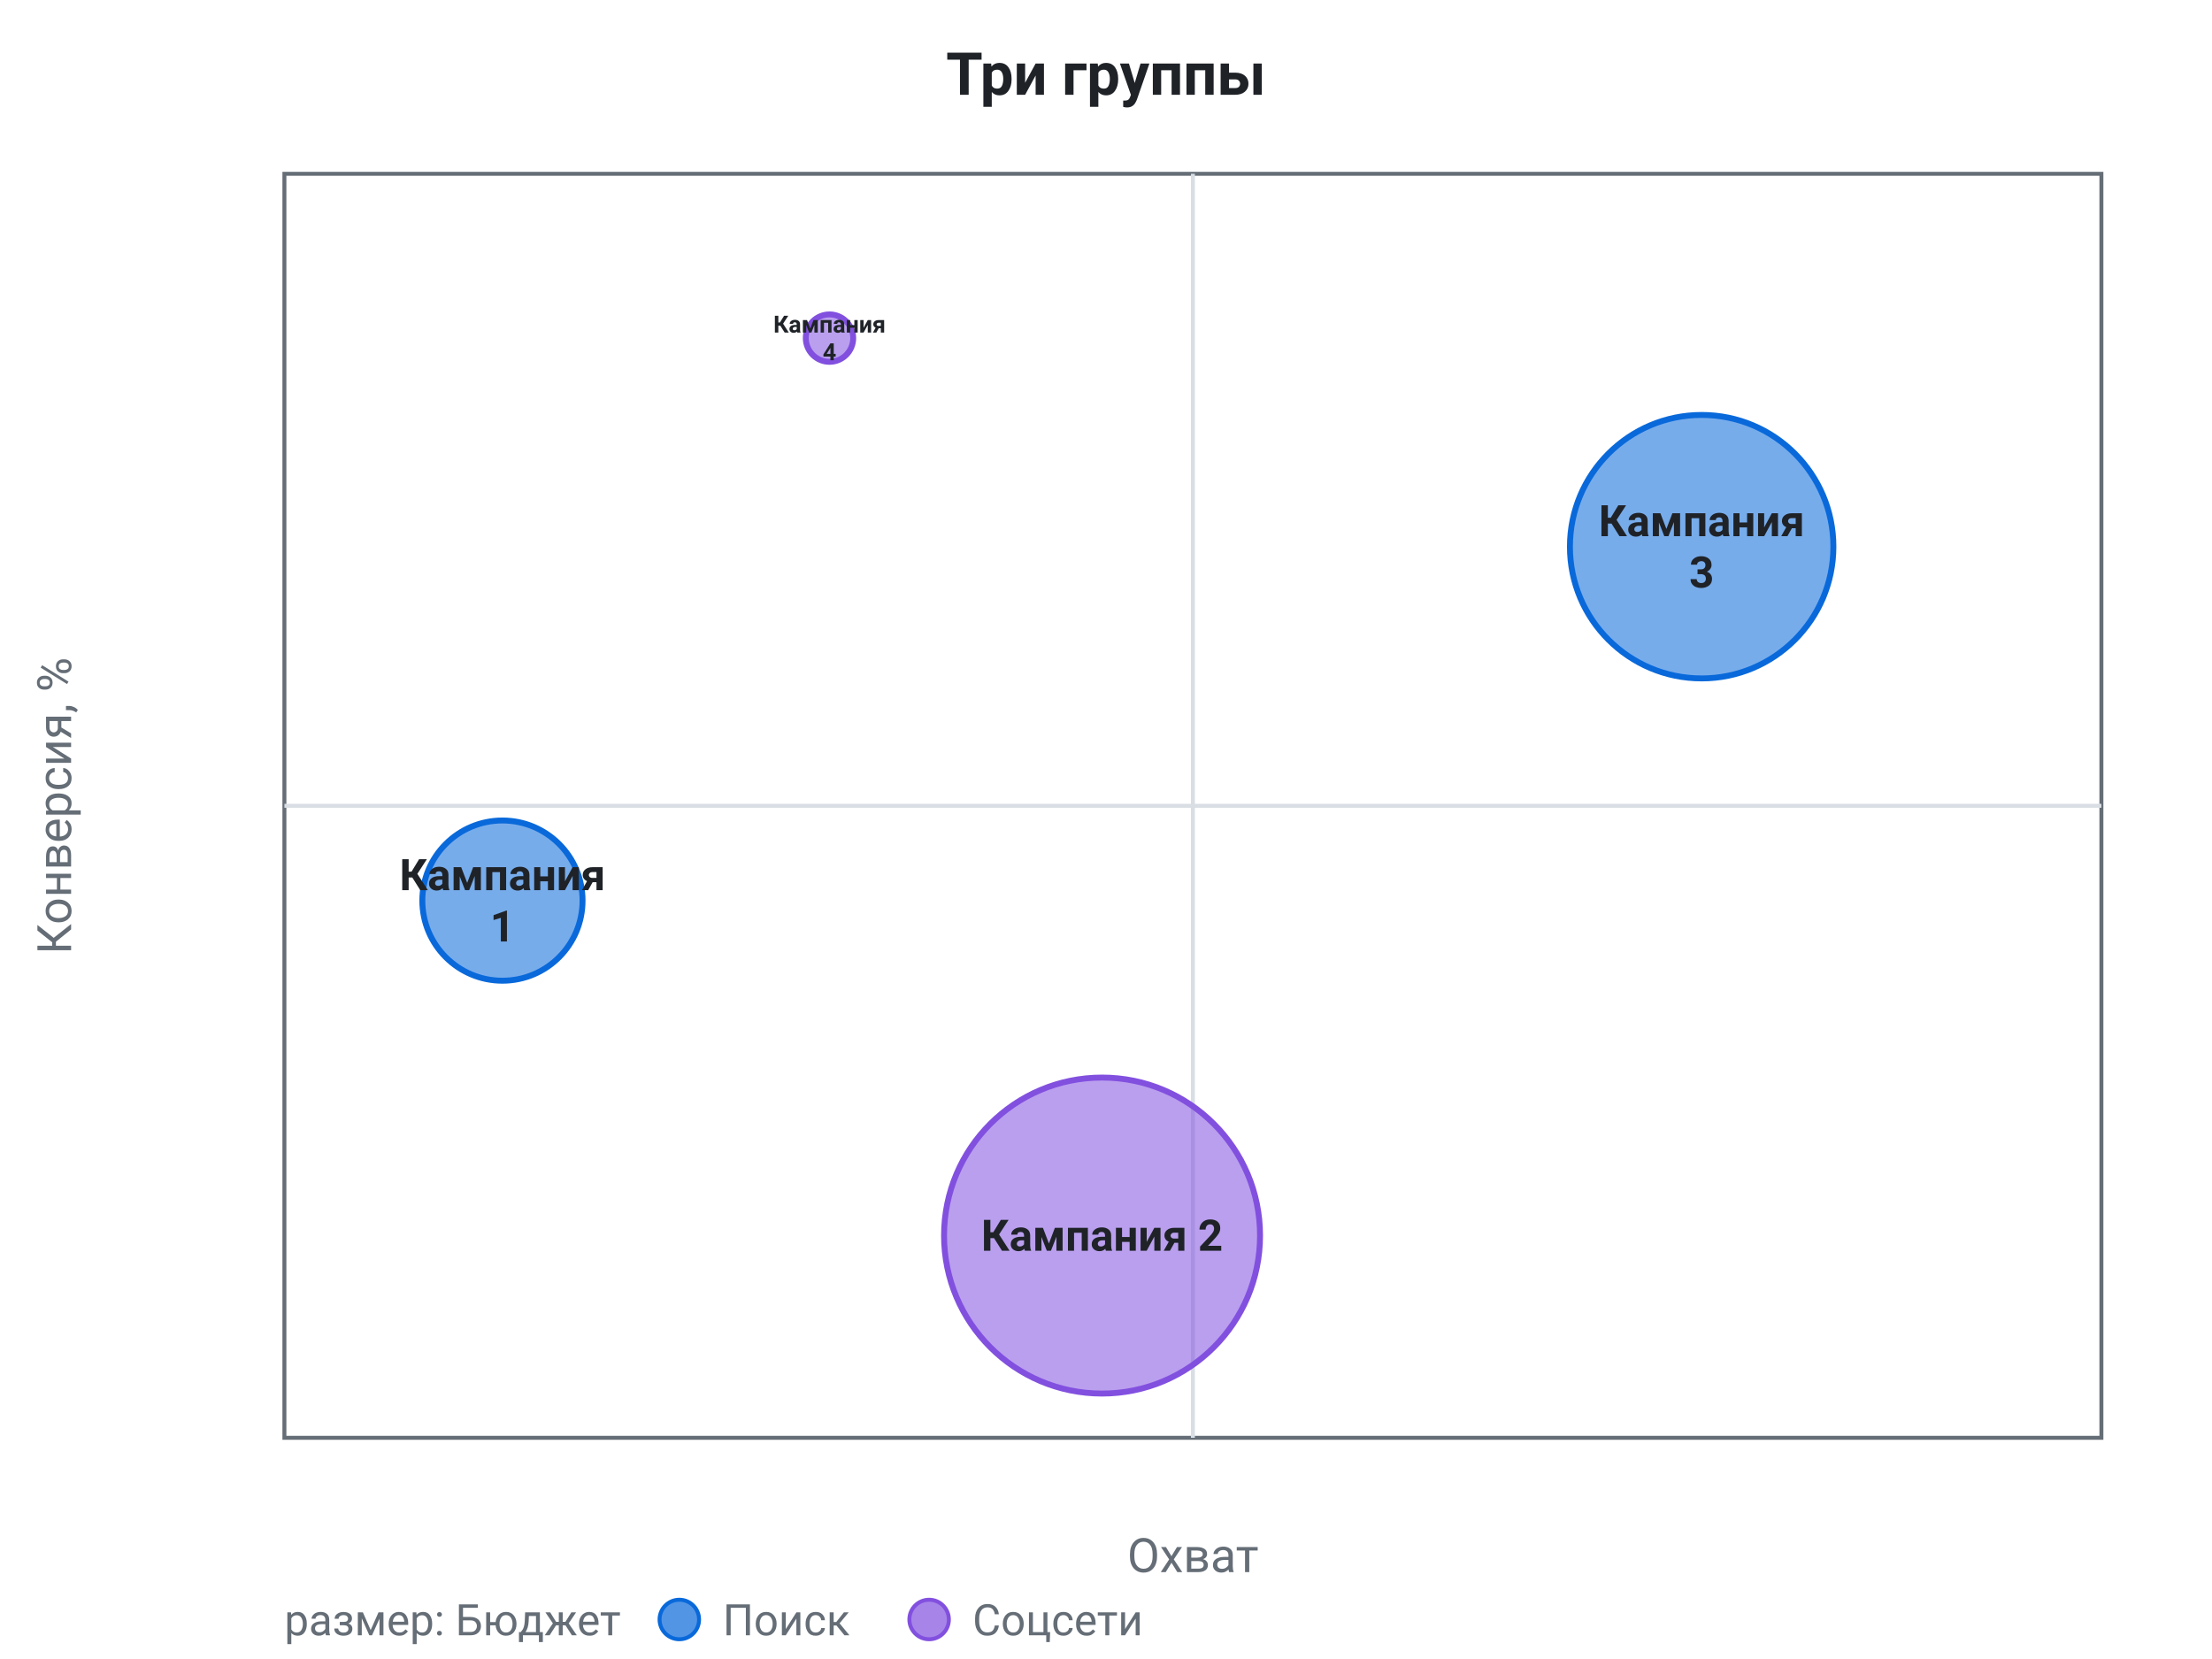
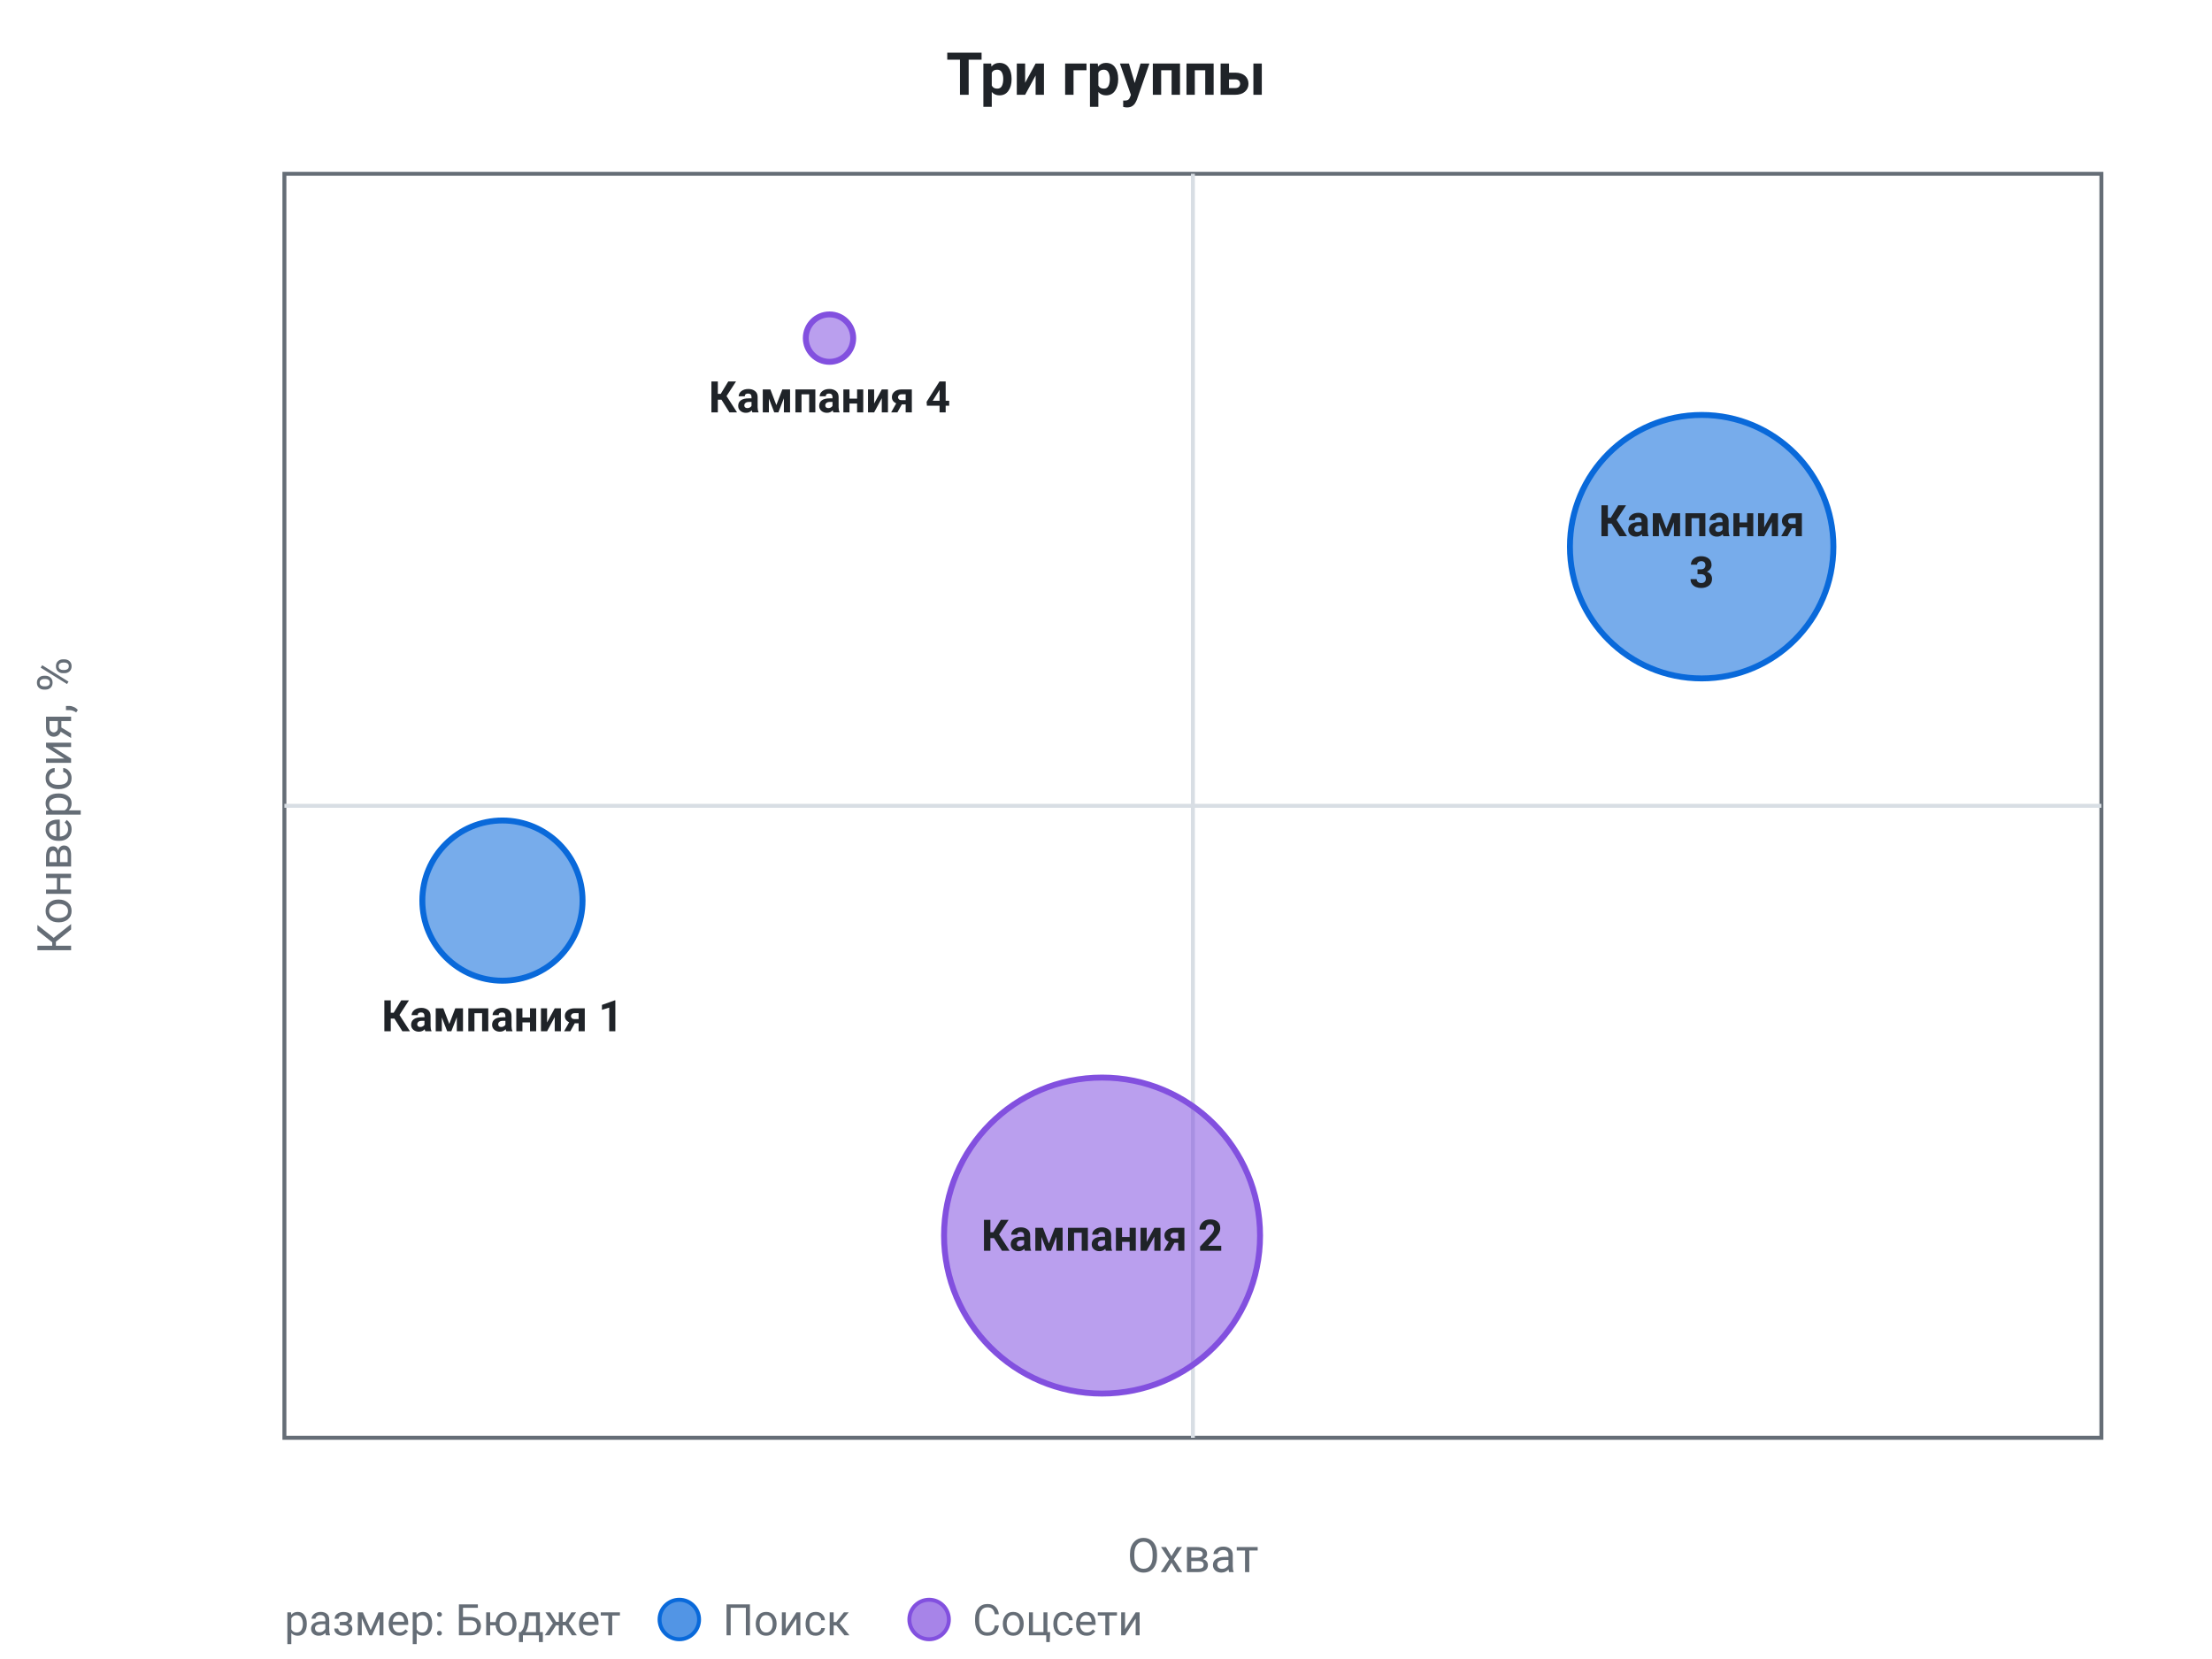
<svg xmlns="http://www.w3.org/2000/svg" viewBox="0 0 560 420" width="560" height="420" role="img" font-family="system-ui, -apple-system, &quot;Segoe UI&quot;, Roboto, sans-serif">
  <rect data-bg="canvas" x="0" y="0" width="560" height="420" fill="#ffffff" />
  <text x="280" y="24" fill="#1f2328" font-size="15" text-anchor="middle" font-weight="600">Три группы</text>
  <rect x="72" y="44" width="460" height="320" fill="none" stroke="#656d76" stroke-width="1" />
  <line x1="302" y1="44" x2="302" y2="364" stroke="#d8dee4" stroke-width="1" />
  <line x1="72" y1="204" x2="532" y2="204" stroke="#d8dee4" stroke-width="1" />
  <text x="302" y="398" fill="#656d76" font-size="12" text-anchor="middle">Охват</text>
  <text x="18" y="204" fill="#656d76" font-size="12" text-anchor="middle" transform="rotate(-90 18 204)">Конверсия, %</text>
  <circle cx="279" cy="312.8" r="40" fill="#8250df" fill-opacity="0.55" stroke="#8250df" stroke-width="1.5" />
  <text x="279" y="316.65" fill="#1f2328" font-size="11" text-anchor="middle" font-weight="600">Кампания 2</text>
  <circle cx="430.8" cy="138.4" r="33.35" fill="#0969da" fill-opacity="0.55" stroke="#0969da" stroke-width="1.5" />
  <text x="430.8" y="135.75" fill="#1f2328" font-size="11" text-anchor="middle" font-weight="600">Кампания</text>
  <text x="430.8" y="148.75" fill="#1f2328" font-size="11" text-anchor="middle" font-weight="600">3</text>
  <circle cx="127.2" cy="228" r="20.28" fill="#0969da" fill-opacity="0.55" stroke="#0969da" stroke-width="1.5" />
-   <text x="127.2" y="225.35" fill="#1f2328" font-size="11" text-anchor="middle" font-weight="600">Кампания</text>
-   <text x="127.2" y="238.35" fill="#1f2328" font-size="11" text-anchor="middle" font-weight="600">1</text>
+   <text x="127.2" y="261.08" fill="#1f2328" font-size="11" text-anchor="middle" font-weight="600">Кампания 1</text>
  <circle cx="210" cy="85.6" r="6" fill="#8250df" fill-opacity="0.55" stroke="#8250df" stroke-width="1.5" />
-   <text x="210" y="84.2" fill="#1f2328" font-size="6" text-anchor="middle" font-weight="600">Кампания</text>
-   <text x="210" y="91.2" fill="#1f2328" font-size="6" text-anchor="middle" font-weight="600">4</text>
+   <text x="210" y="104.4" fill="#1f2328" font-size="11" text-anchor="middle" font-weight="600">Кампания 4</text>
  <text x="72" y="414" fill="#656d76" font-size="11" text-anchor="start">размер: Бюджет</text>
  <circle cx="171.98" cy="410" r="5" fill="#0969da" fill-opacity="0.7" stroke="#0969da" />
  <text x="182.98" y="414" fill="#656d76" font-size="11" text-anchor="start">Поиск</text>
  <circle cx="235.22" cy="410" r="5" fill="#8250df" fill-opacity="0.7" stroke="#8250df" />
  <text x="246.22" y="414" fill="#656d76" font-size="11" text-anchor="start">Соцсети</text>
</svg>
